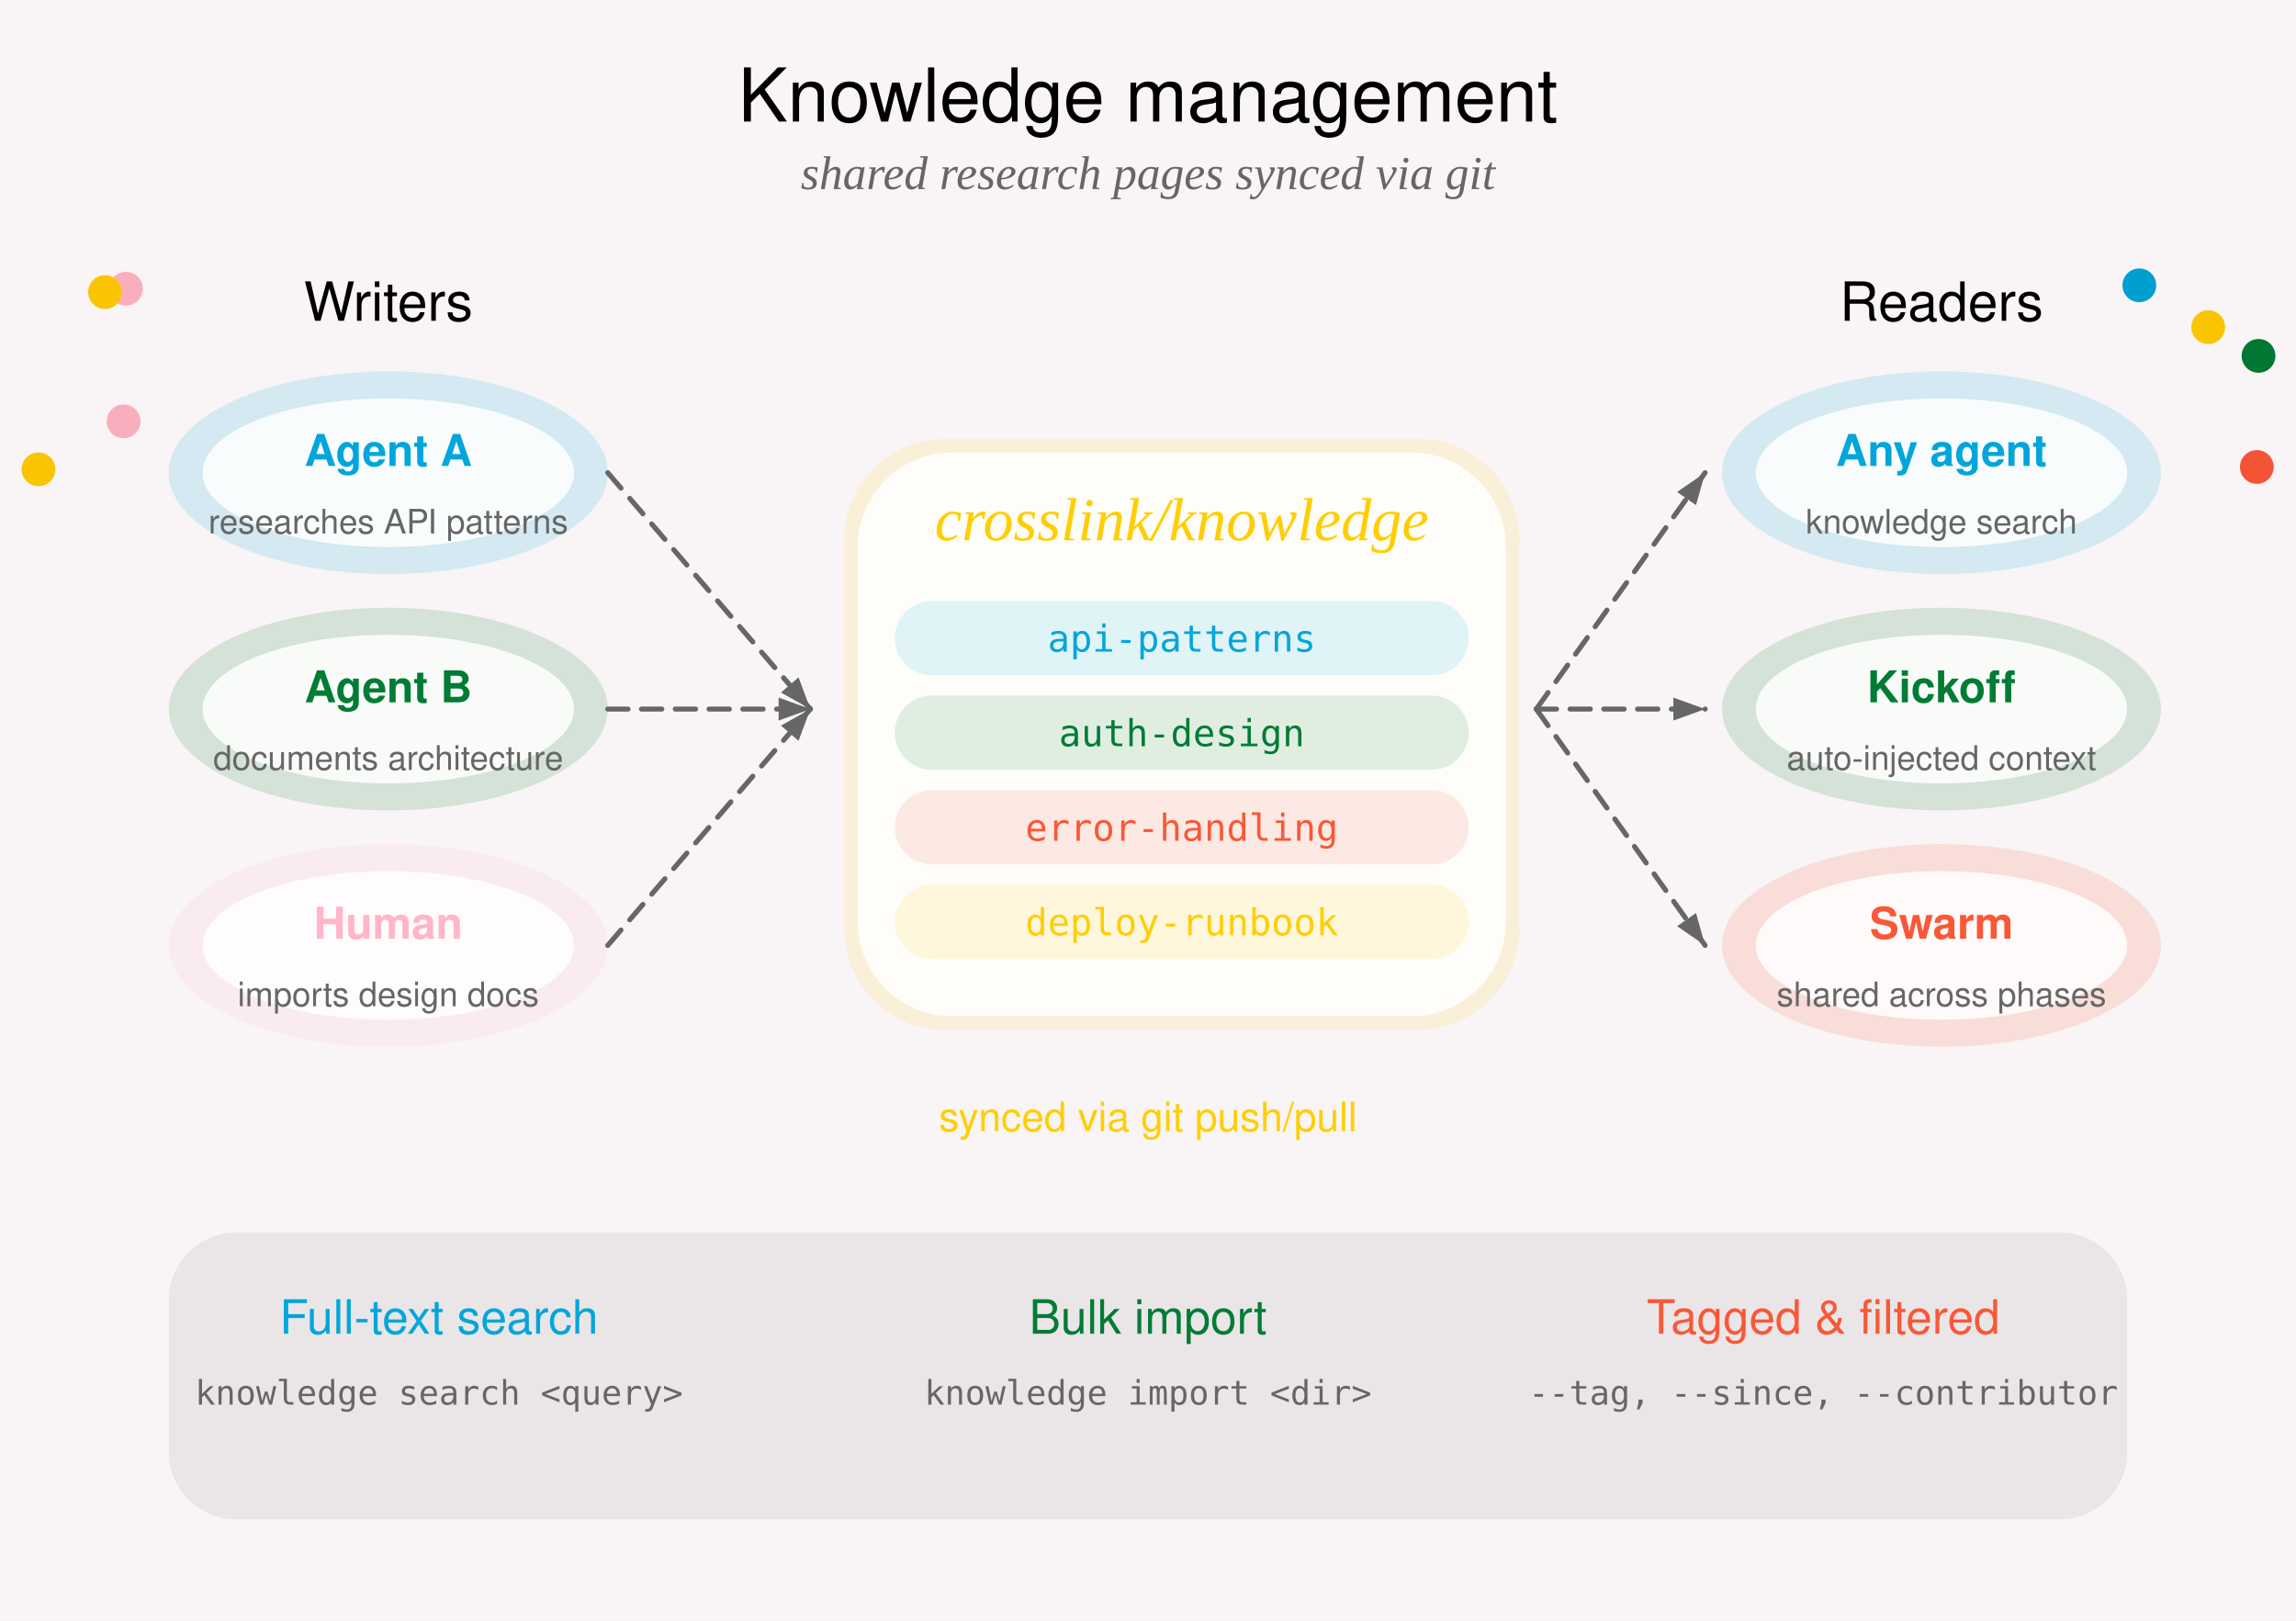
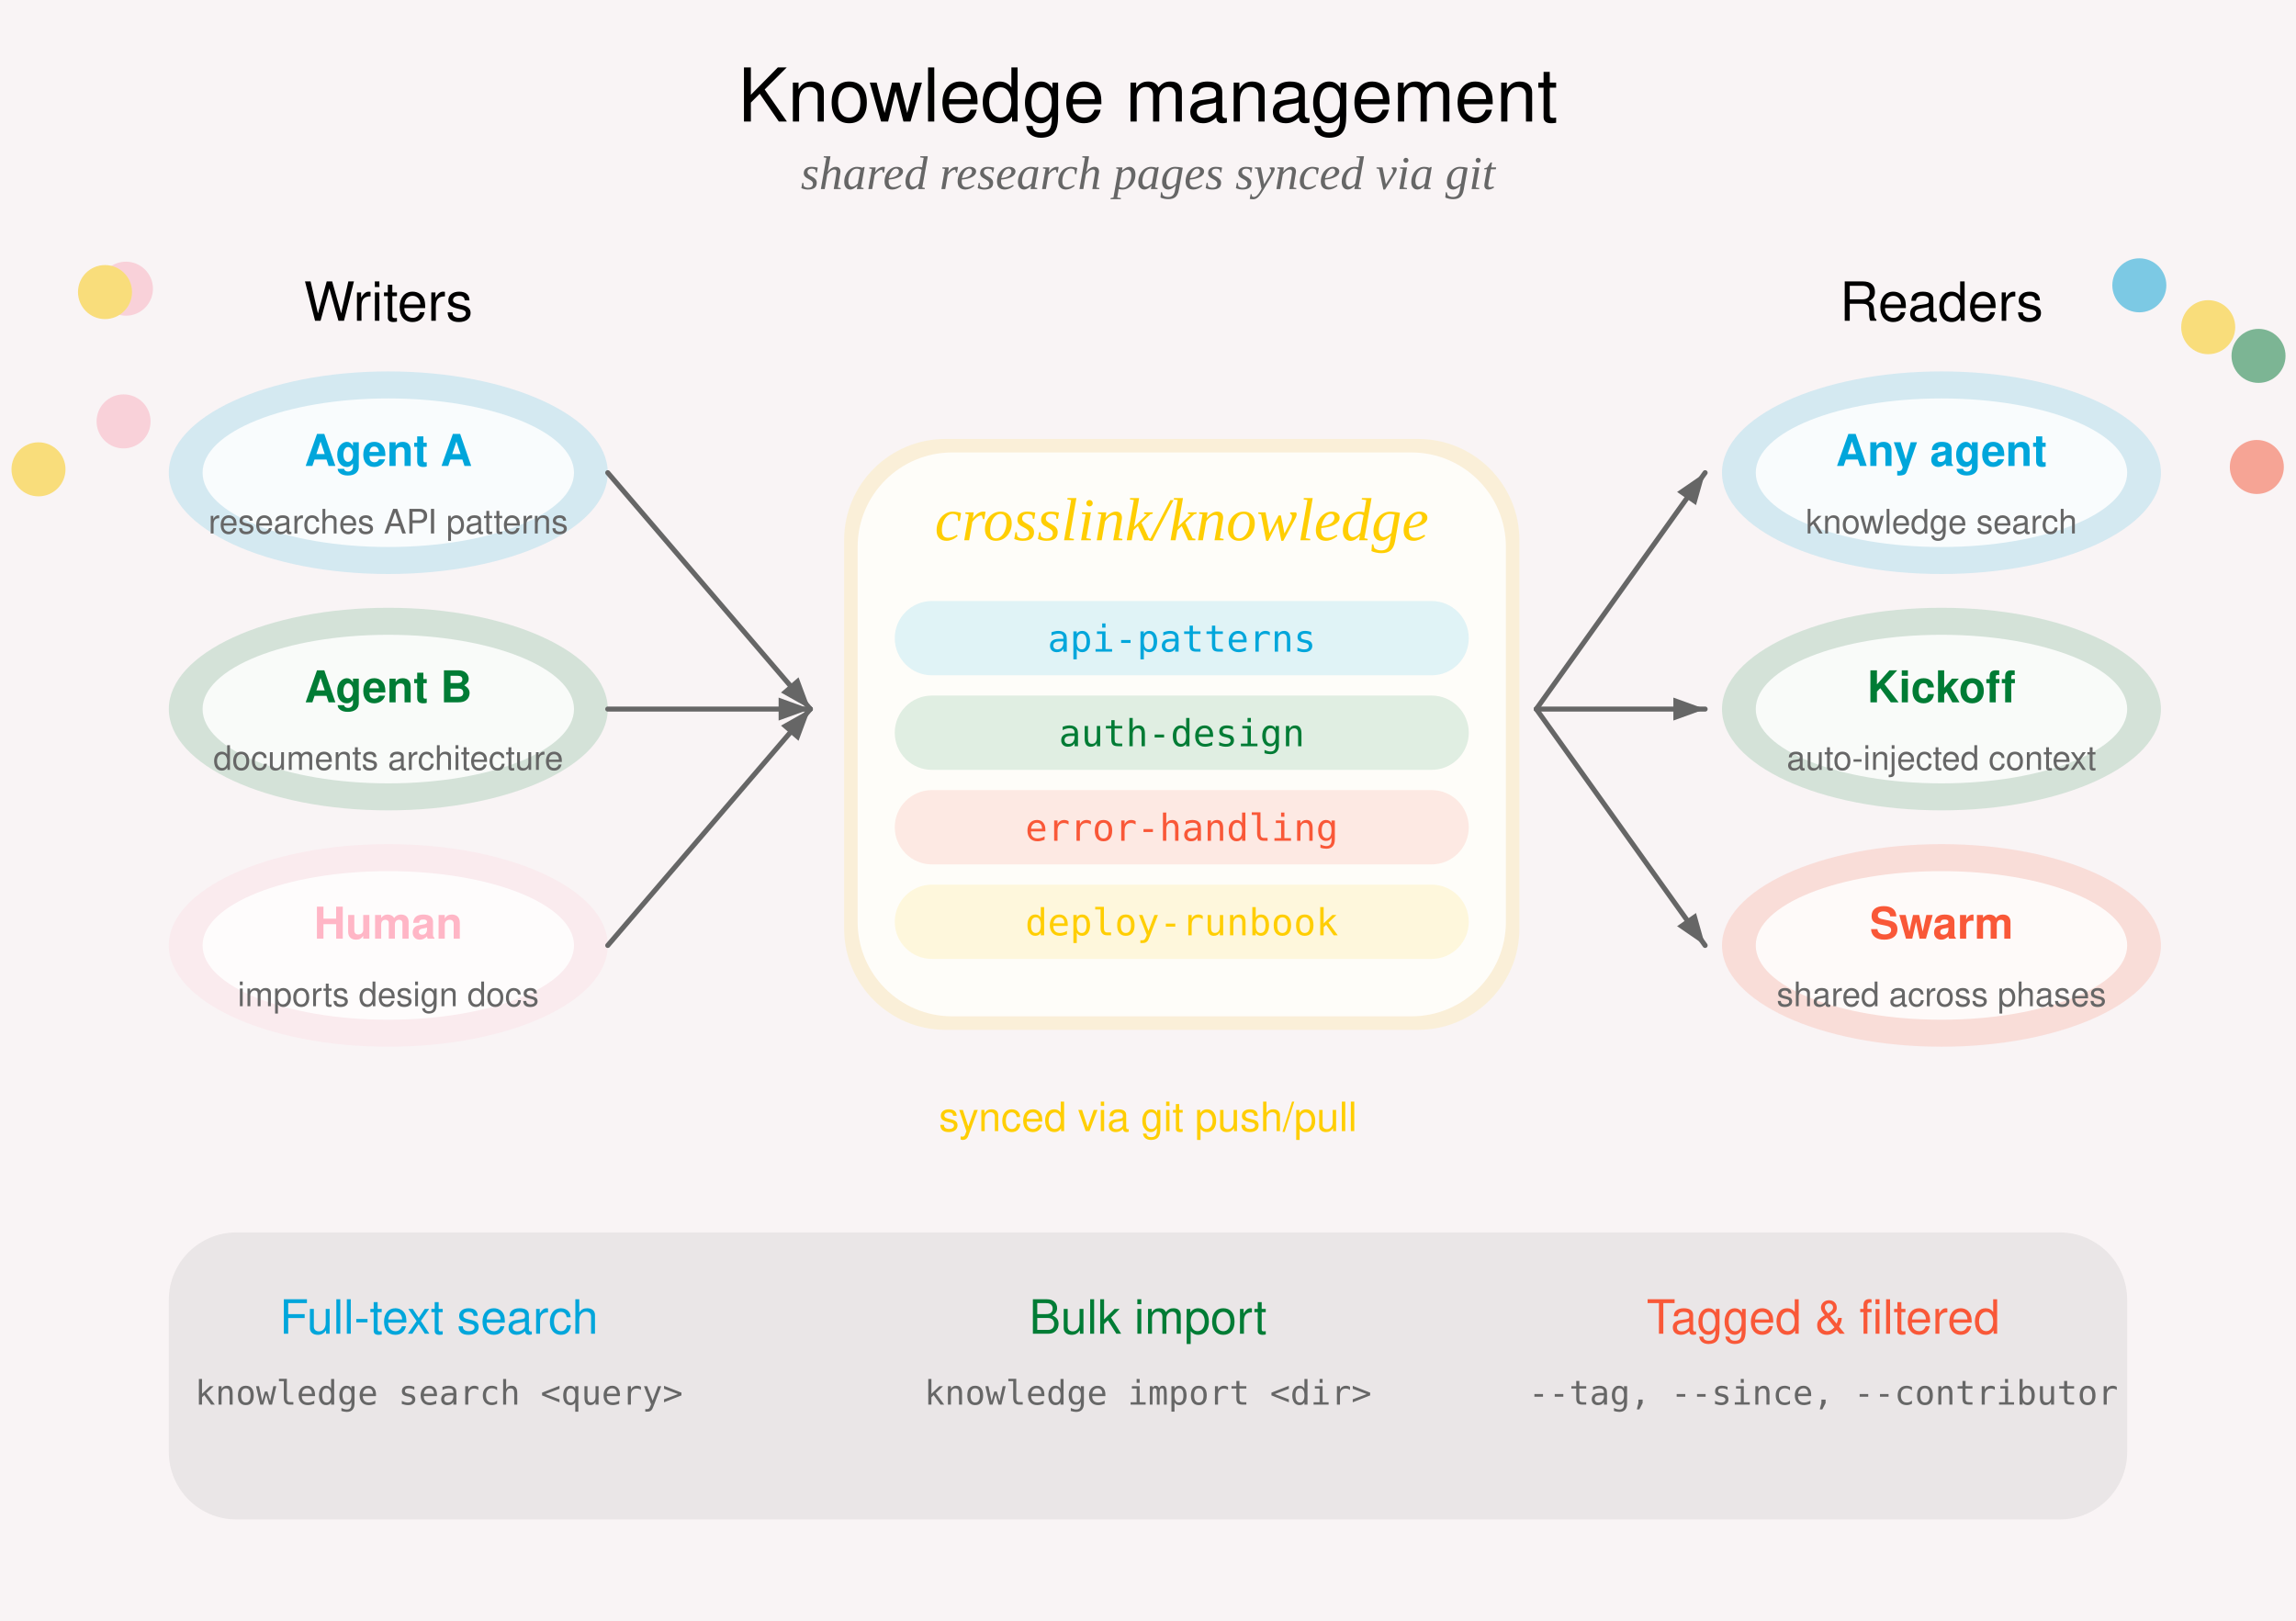
<svg xmlns="http://www.w3.org/2000/svg" viewBox="0 0 680 480" width="680" height="480">
  <defs>
    <style>
      .heading { font-family: Helvetica, Arial, sans-serif; }
      .subheading { font-family: 'Times New Roman', Times, serif; font-style: italic; }
      .body { font-family: Helvetica, Arial, sans-serif; }
      .mono { font-family: 'IBM Plex Mono', 'SF Mono', monospace; }
    </style>
  </defs>
  <rect width="680" height="480" fill="#F9F4F5" />
  <text x="340.0" y="36" class="heading" font-size="22" fill="#000000" text-anchor="middle">Knowledge management</text>
  <text x="340.0" y="56" class="subheading" font-size="14" fill="#666666" text-anchor="middle">shared research pages synced via git</text>
  <text x="115" y="95" class="heading" font-size="16" fill="#000000" text-anchor="middle">Writers</text>
  <ellipse cx="115" cy="140" rx="65" ry="30" fill="#00A6DB" opacity="0.15" />
  <ellipse cx="115" cy="140" rx="55" ry="22" fill="#FFFFFF" opacity="0.85" />
  <text x="115" y="138" class="body" font-size="13" fill="#00A6DB" text-anchor="middle" font-weight="bold">Agent A</text>
  <text x="115" y="158" class="body" font-size="10" fill="#666666" text-anchor="middle">researches API patterns</text>
  <ellipse cx="115" cy="210" rx="65" ry="30" fill="#007C35" opacity="0.15" />
  <ellipse cx="115" cy="210" rx="55" ry="22" fill="#FFFFFF" opacity="0.85" />
  <text x="115" y="208" class="body" font-size="13" fill="#007C35" text-anchor="middle" font-weight="bold">Agent B</text>
  <text x="115" y="228" class="body" font-size="10" fill="#666666" text-anchor="middle">documents architecture</text>
  <ellipse cx="115" cy="280" rx="65" ry="30" fill="#FFB6C6" opacity="0.15" />
  <ellipse cx="115" cy="280" rx="55" ry="22" fill="#FFFFFF" opacity="0.85" />
  <text x="115" y="278" class="body" font-size="13" fill="#FFB6C6" text-anchor="middle" font-weight="bold">Human</text>
  <text x="115" y="298" class="body" font-size="10" fill="#666666" text-anchor="middle">imports design docs</text>
-   <line x1="180.0" y1="140.0" x2="240.0" y2="210.0" stroke="#666666" stroke-width="1.5" stroke-dasharray="6 4" stroke-linecap="round" />
+   <line x1="180.0" y1="140.0" x2="240.0" y2="210.0" stroke="#666666" stroke-width="1.5" stroke-linecap="round" />
  <polygon points="240.0,210.0 231.3,205.1 236.5,200.6" fill="#666666" />
-   <line x1="180.0" y1="210.0" x2="240.0" y2="210.0" stroke="#666666" stroke-width="1.5" stroke-dasharray="6 4" stroke-linecap="round" />
+   <line x1="180.0" y1="210.0" x2="240.0" y2="210.0" stroke="#666666" stroke-width="1.5" stroke-linecap="round" />
  <polygon points="240.0,210.0 230.6,213.4 230.6,206.6" fill="#666666" />
-   <line x1="180.0" y1="280.0" x2="240.0" y2="210.0" stroke="#666666" stroke-width="1.5" stroke-dasharray="6 4" stroke-linecap="round" />
+   <line x1="180.0" y1="280.0" x2="240.0" y2="210.0" stroke="#666666" stroke-width="1.5" stroke-linecap="round" />
  <polygon points="240.0,210.0 236.5,219.4 231.3,214.9" fill="#666666" />
  <rect x="250" y="130" width="200" height="175" rx="30" fill="#FFCE02" opacity="0.12" />
  <rect x="254" y="134" width="192" height="167" rx="28" fill="#FFFFFF" opacity="0.85" />
  <text x="350.0" y="160" class="subheading" font-size="18" fill="#FFCE02" text-anchor="middle">crosslink/knowledge</text>
  <rect x="265" y="178" width="170" height="22" rx="11" fill="#00A6DB" opacity="0.12" />
  <text x="350.0" y="193" class="mono" font-size="11" fill="#00A6DB" text-anchor="middle">api-patterns</text>
  <rect x="265" y="206" width="170" height="22" rx="11" fill="#007C35" opacity="0.12" />
  <text x="350.0" y="221" class="mono" font-size="11" fill="#007C35" text-anchor="middle">auth-design</text>
  <rect x="265" y="234" width="170" height="22" rx="11" fill="#F95838" opacity="0.12" />
  <text x="350.0" y="249" class="mono" font-size="11" fill="#F95838" text-anchor="middle">error-handling</text>
  <rect x="265" y="262" width="170" height="22" rx="11" fill="#FFCE02" opacity="0.12" />
  <text x="350.0" y="277" class="mono" font-size="11" fill="#FFCE02" text-anchor="middle">deploy-runbook</text>
-   <line x1="455.0" y1="210.0" x2="505.0" y2="140.0" stroke="#666666" stroke-width="1.5" stroke-dasharray="6 4" stroke-linecap="round" />
+   <line x1="455.0" y1="210.0" x2="505.0" y2="140.0" stroke="#666666" stroke-width="1.5" stroke-linecap="round" />
  <polygon points="505.0,140.0 502.3,149.6 496.7,145.7" fill="#666666" />
-   <line x1="455.0" y1="210.0" x2="505.0" y2="210.0" stroke="#666666" stroke-width="1.5" stroke-dasharray="6 4" stroke-linecap="round" />
+   <line x1="455.0" y1="210.0" x2="505.0" y2="210.0" stroke="#666666" stroke-width="1.5" stroke-linecap="round" />
  <polygon points="505.0,210.0 495.6,213.4 495.6,206.6" fill="#666666" />
-   <line x1="455.0" y1="210.0" x2="505.0" y2="280.0" stroke="#666666" stroke-width="1.5" stroke-dasharray="6 4" stroke-linecap="round" />
+   <line x1="455.0" y1="210.0" x2="505.0" y2="280.0" stroke="#666666" stroke-width="1.5" stroke-linecap="round" />
  <polygon points="505.0,280.0 496.7,274.3 502.3,270.4" fill="#666666" />
  <text x="575" y="95" class="heading" font-size="16" fill="#000000" text-anchor="middle">Readers</text>
  <ellipse cx="575" cy="140" rx="65" ry="30" fill="#00A6DB" opacity="0.15" />
  <ellipse cx="575" cy="140" rx="55" ry="22" fill="#FFFFFF" opacity="0.85" />
  <text x="575" y="138" class="body" font-size="13" fill="#00A6DB" text-anchor="middle" font-weight="bold">Any agent</text>
  <text x="575" y="158" class="body" font-size="10" fill="#666666" text-anchor="middle">knowledge search</text>
  <ellipse cx="575" cy="210" rx="65" ry="30" fill="#007C35" opacity="0.15" />
  <ellipse cx="575" cy="210" rx="55" ry="22" fill="#FFFFFF" opacity="0.85" />
  <text x="575" y="208" class="body" font-size="13" fill="#007C35" text-anchor="middle" font-weight="bold">Kickoff</text>
  <text x="575" y="228" class="body" font-size="10" fill="#666666" text-anchor="middle">auto-injected context</text>
  <ellipse cx="575" cy="280" rx="65" ry="30" fill="#F95838" opacity="0.15" />
  <ellipse cx="575" cy="280" rx="55" ry="22" fill="#FFFFFF" opacity="0.85" />
  <text x="575" y="278" class="body" font-size="13" fill="#F95838" text-anchor="middle" font-weight="bold">Swarm</text>
  <text x="575" y="298" class="body" font-size="10" fill="#666666" text-anchor="middle">shared across phases</text>
  <text x="340.0" y="335" class="body" font-size="12" fill="#FFCE02" text-anchor="middle">synced via git push/pull</text>
  <rect x="50" y="365" width="580" height="85" rx="20" fill="rgba(0,0,0,0.06)" />
  <text x="130" y="395" class="heading" font-size="14" fill="#00A6DB" text-anchor="middle">Full-text search</text>
  <text x="130" y="416" class="mono" font-size="10" fill="#666666" text-anchor="middle">knowledge search &lt;query&gt;</text>
  <text x="130" y="434" class="body" font-size="10" fill="#666666" text-anchor="middle" />
  <text x="340" y="395" class="heading" font-size="14" fill="#007C35" text-anchor="middle">Bulk import</text>
  <text x="340" y="416" class="mono" font-size="10" fill="#666666" text-anchor="middle">knowledge import &lt;dir&gt;</text>
  <text x="340" y="434" class="body" font-size="10" fill="#666666" text-anchor="middle" />
  <text x="540" y="395" class="heading" font-size="14" fill="#F95838" text-anchor="middle">Tagged &amp; filtered</text>
  <text x="540" y="416" class="mono" font-size="10" fill="#666666" text-anchor="middle">--tag, --since, --contributor</text>
  <text x="540" y="434" class="body" font-size="10" fill="#666666" text-anchor="middle" />
-   <g style="mix-blend-mode: multiply">
-     <circle cx="37.3" cy="85.5" r="5" fill="#FFB6C6" />
-     <circle cx="36.6" cy="124.8" r="5" fill="#FFB6C6" />
-     <circle cx="11.4" cy="139.0" r="5" fill="#FFCE02" />
-     <circle cx="31.1" cy="86.5" r="5" fill="#FFCE02" />
+   <g style="mix-blend-mode: multiply" opacity="0.5">
+     <circle cx="37.3" cy="85.5" r="8" fill="#FFB6C6" />
+     <circle cx="36.6" cy="124.8" r="8" fill="#FFB6C6" />
+     <circle cx="11.4" cy="139.0" r="8" fill="#FFCE02" />
+     <circle cx="31.1" cy="86.5" r="8" fill="#FFCE02" />
  </g>
-   <g style="mix-blend-mode: multiply">
-     <circle cx="654.0" cy="96.9" r="5" fill="#FFCE02" />
-     <circle cx="668.9" cy="105.4" r="5" fill="#007C35" />
-     <circle cx="668.4" cy="138.3" r="5" fill="#F95838" />
-     <circle cx="633.6" cy="84.5" r="5" fill="#00A6DB" />
+   <g style="mix-blend-mode: multiply" opacity="0.5">
+     <circle cx="654.0" cy="96.9" r="8" fill="#FFCE02" />
+     <circle cx="668.9" cy="105.4" r="8" fill="#007C35" />
+     <circle cx="668.4" cy="138.3" r="8" fill="#F95838" />
+     <circle cx="633.6" cy="84.5" r="8" fill="#00A6DB" />
  </g>
</svg>
